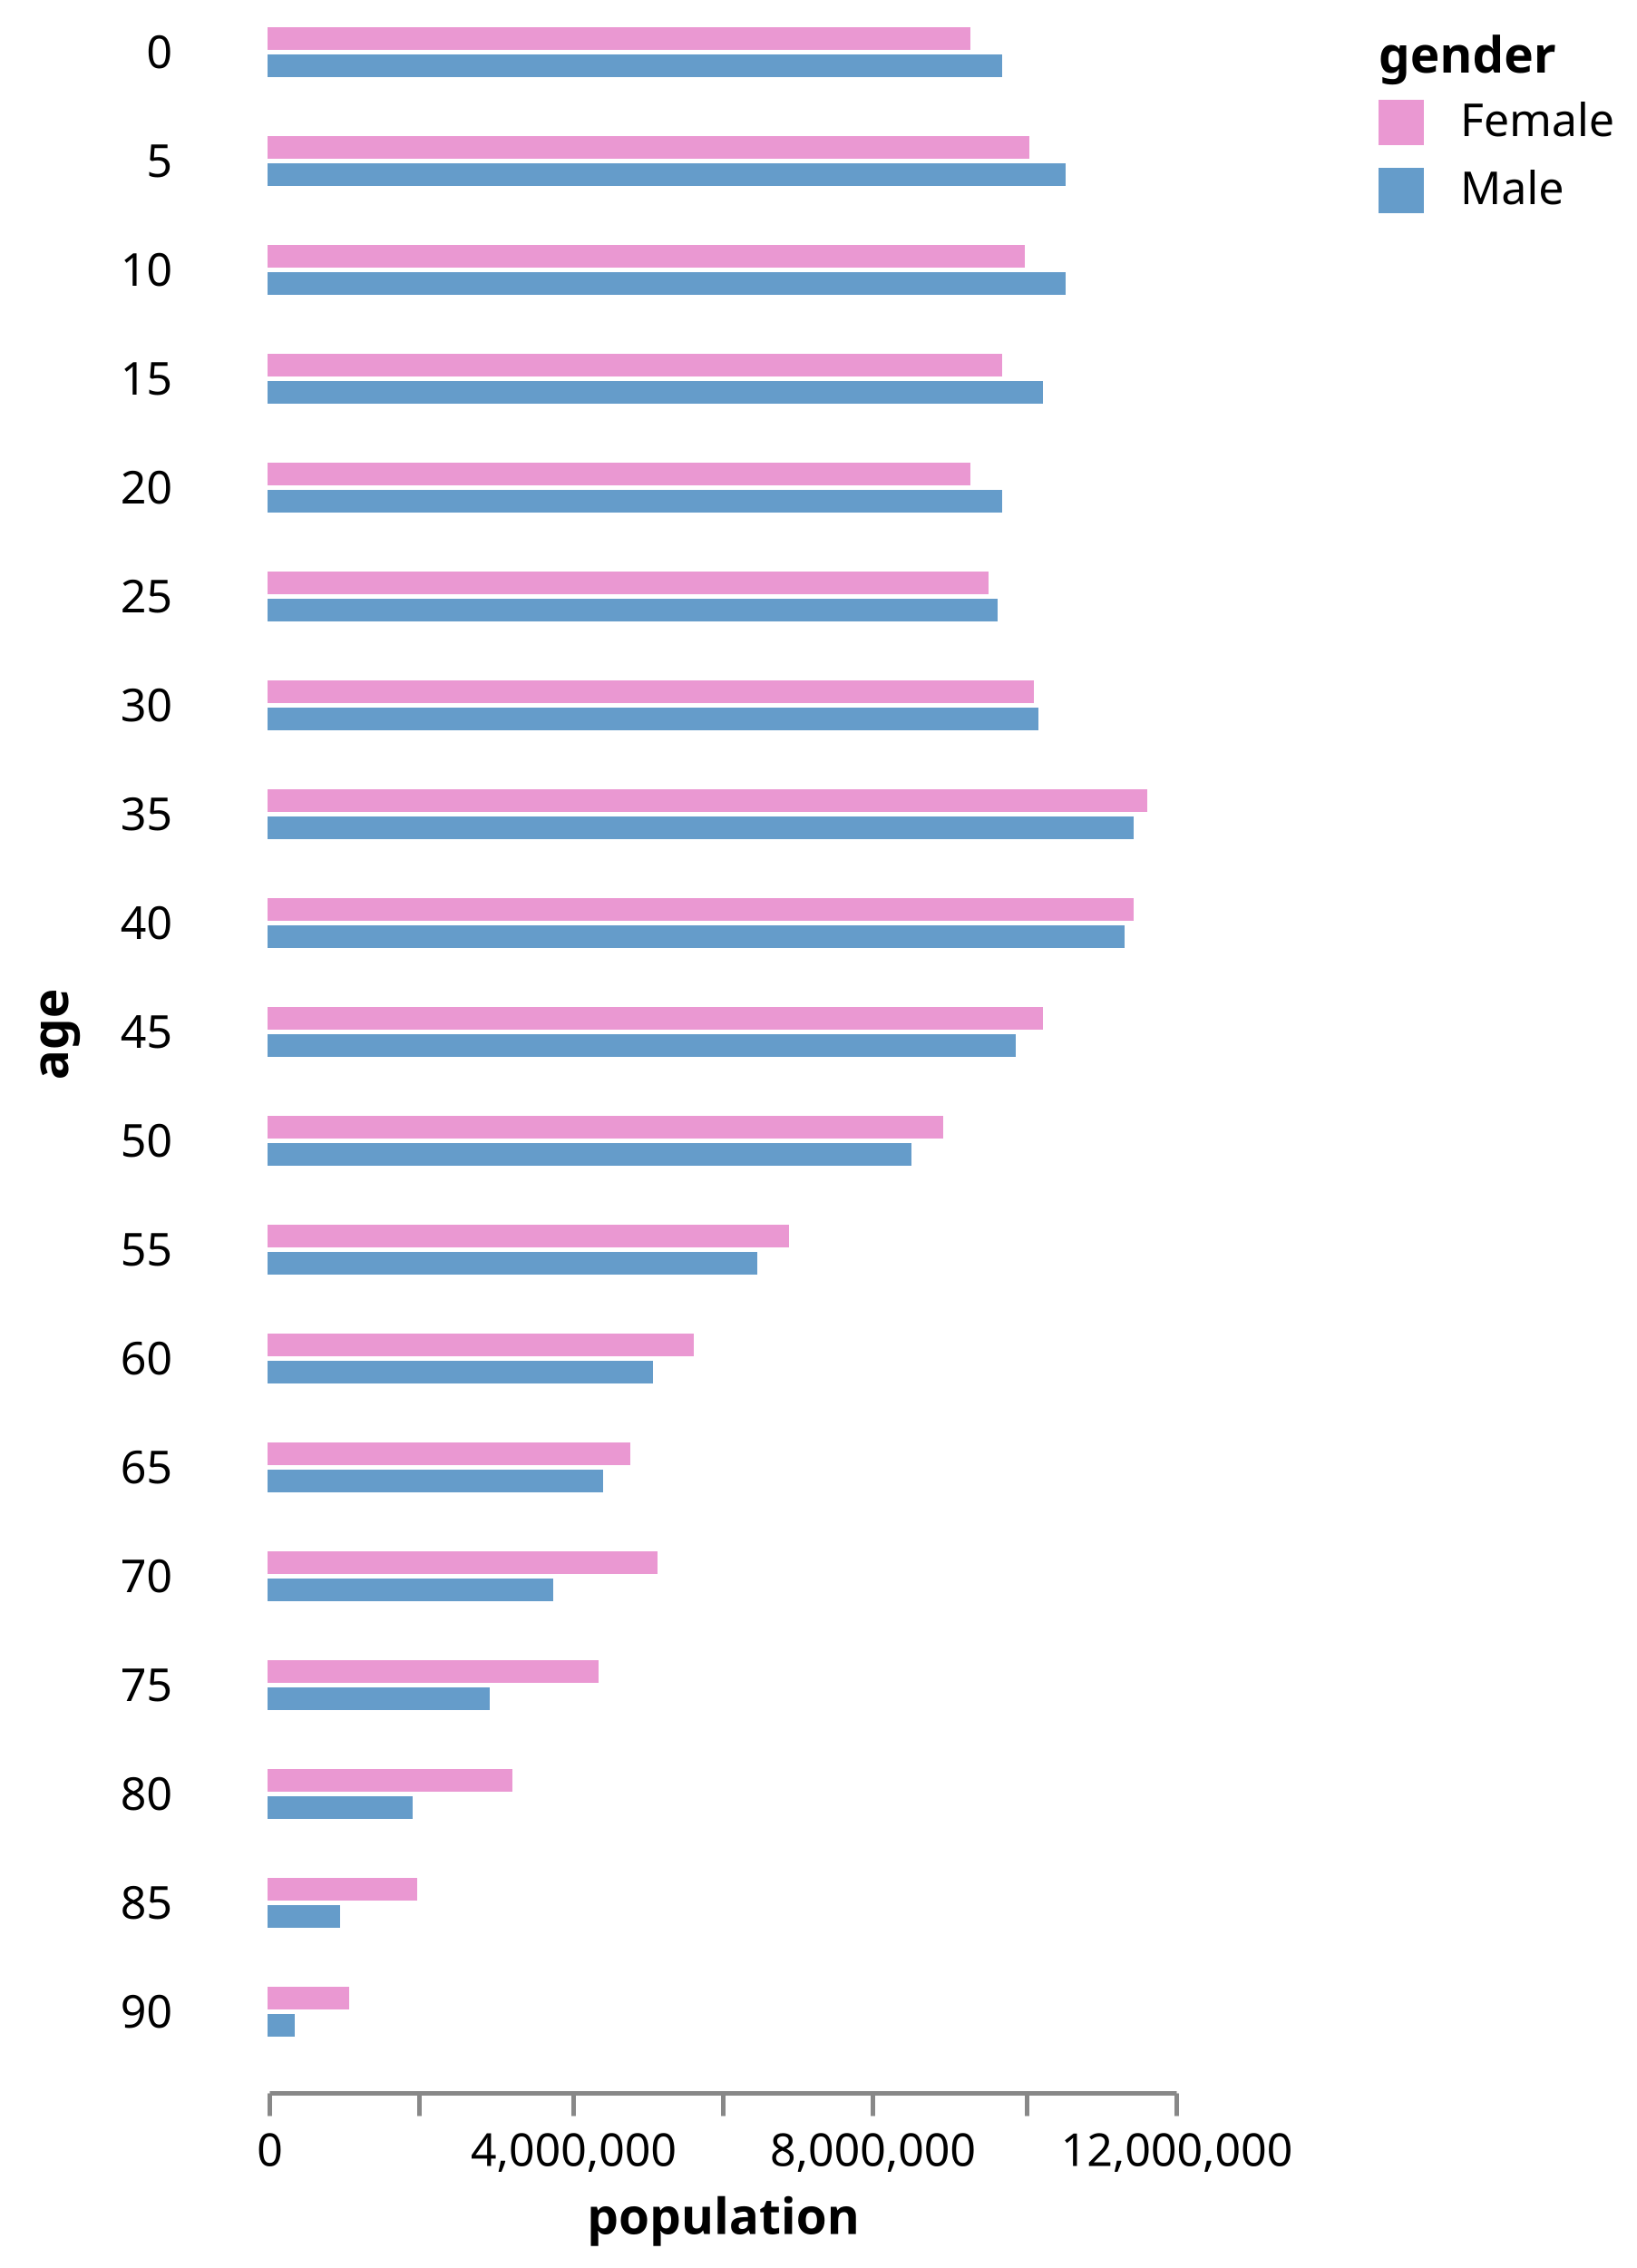
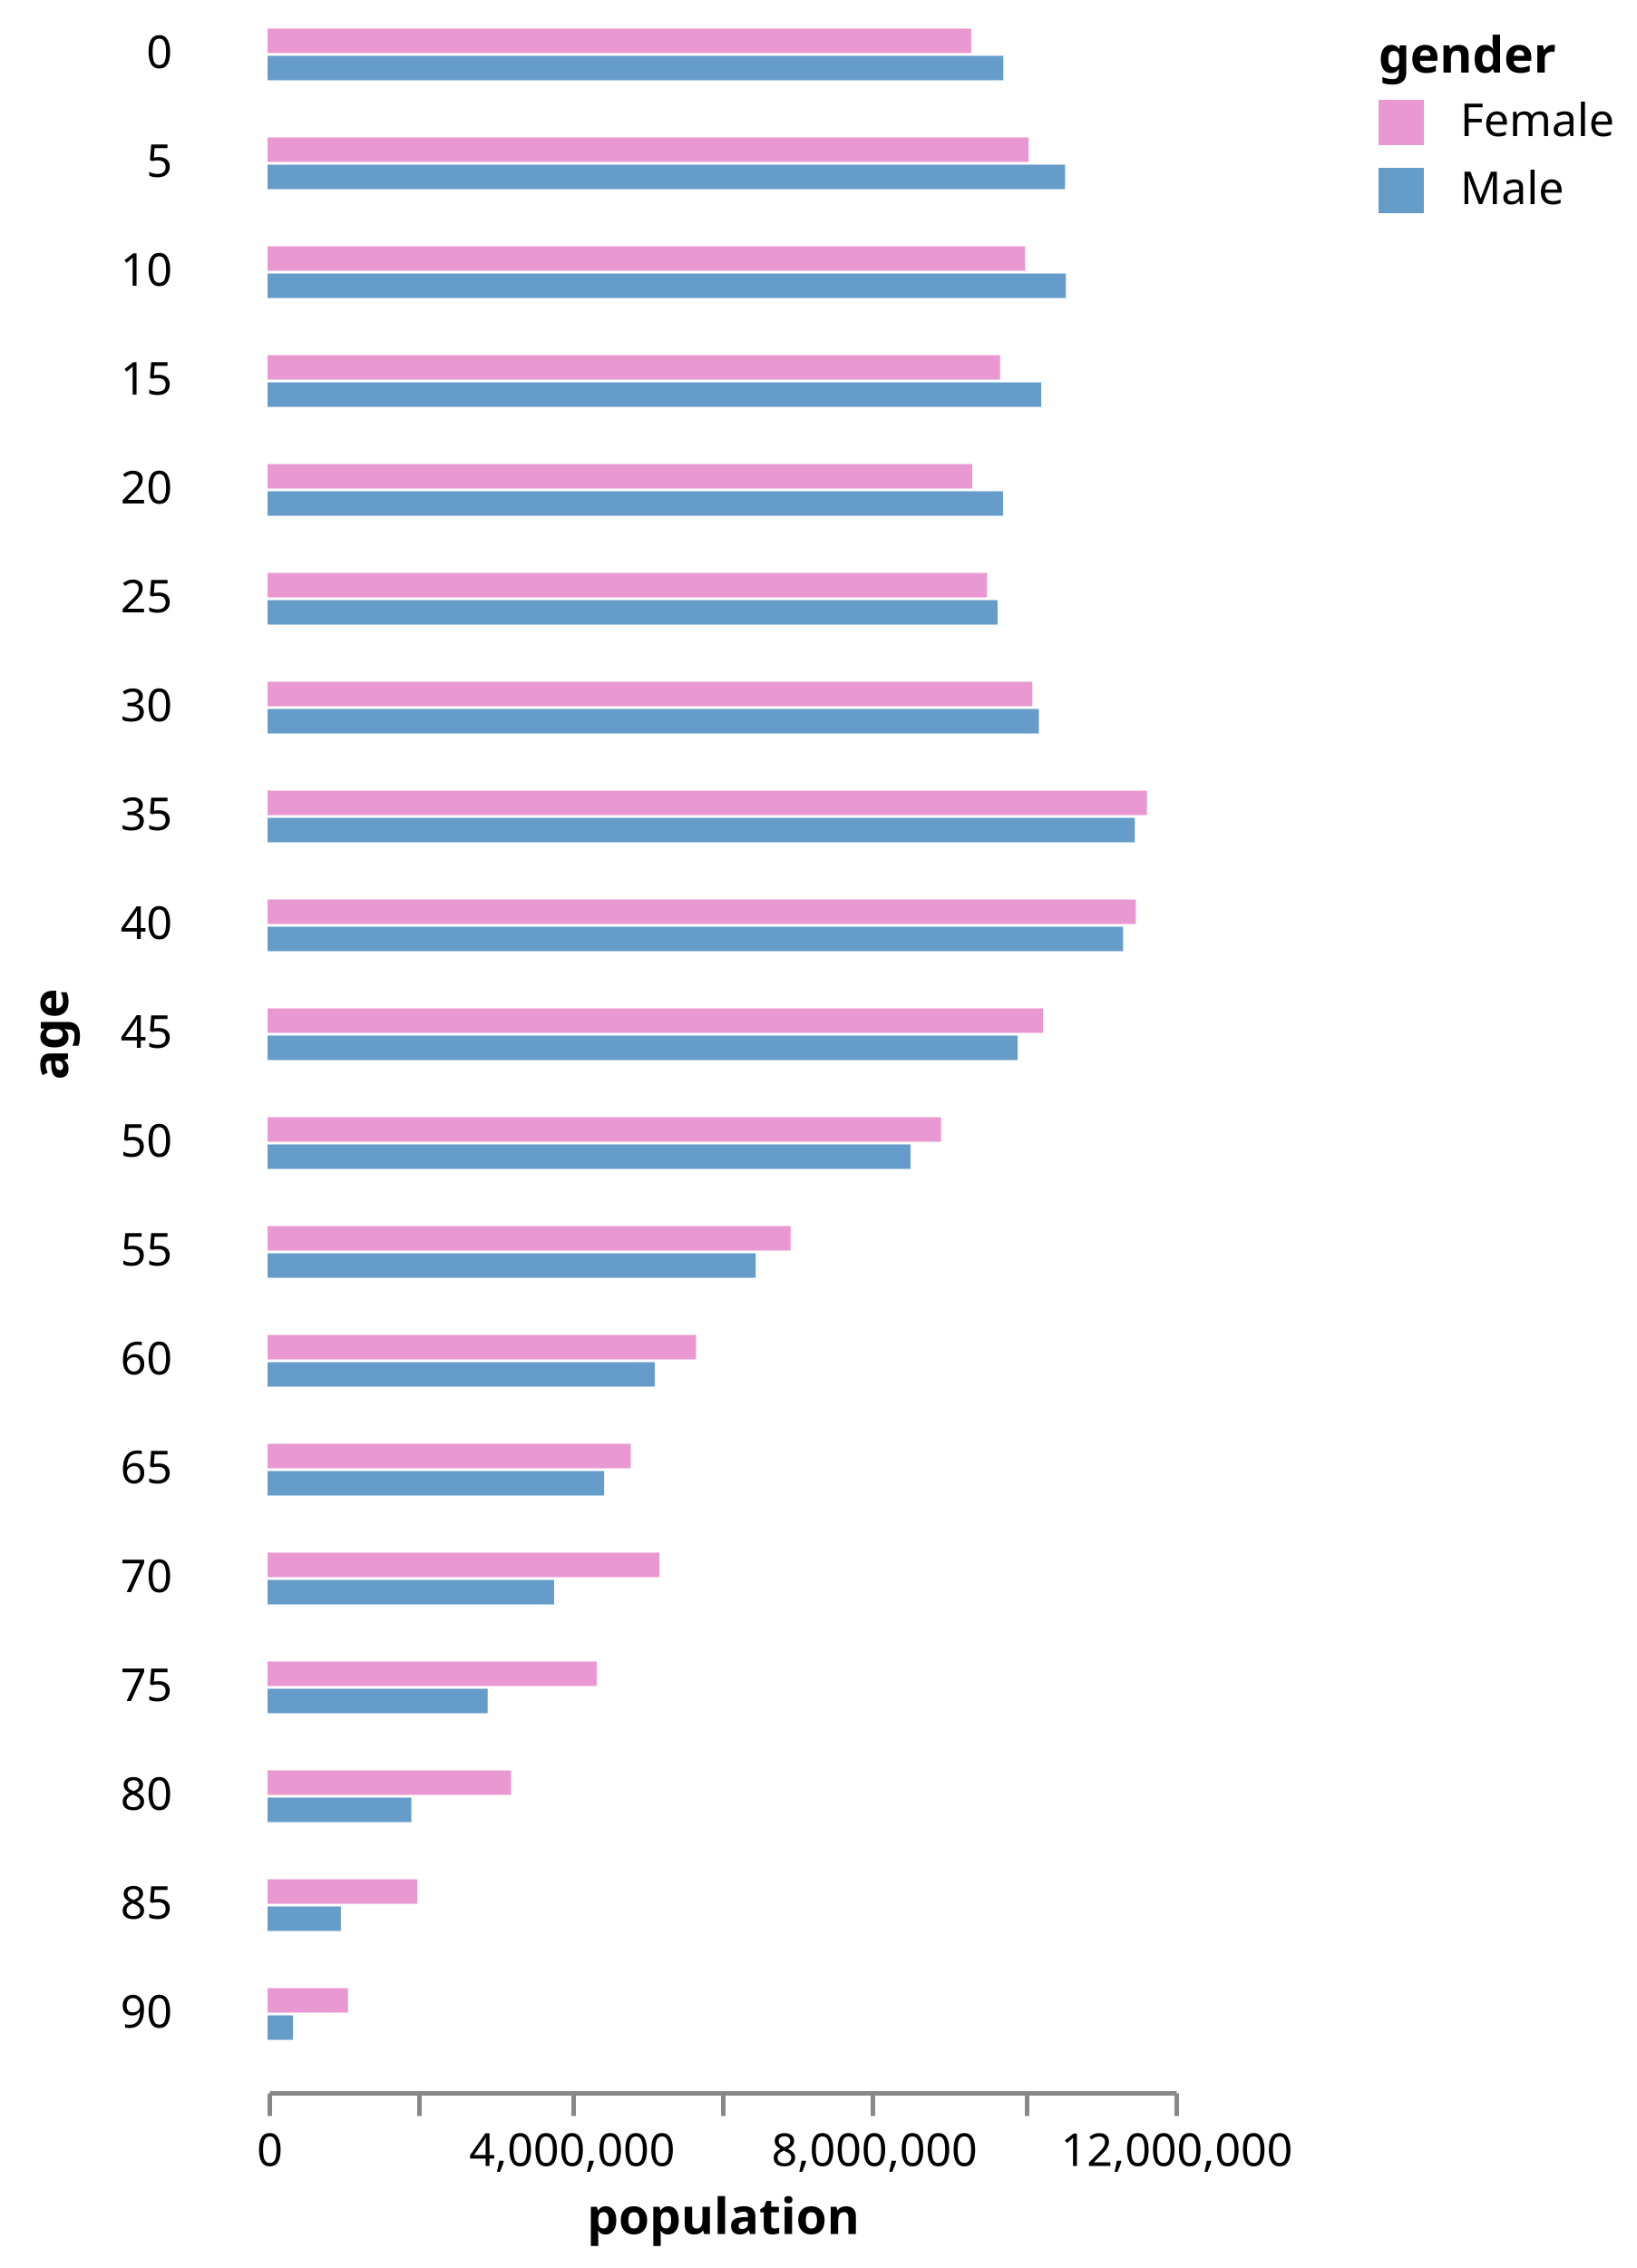
<svg xmlns="http://www.w3.org/2000/svg" class="marks" width="361" height="500" viewBox="0 0 361 500" version="1.1">
  <g transform="translate(59,6)">
    <g class="mark-group role-frame root">
      <g transform="translate(0,0)">
        <path class="background" d="M0,0h0v0h0Z" style="fill: none;" />
        <g>
          <g class="mark-group role-row-title row_title">
            <g transform="translate(-44,222)">
              <path class="background" d="M0,0h0v0h0Z" style="fill: none;" />
              <g>
                <g class="mark-text role-row-title-text">
                  <text text-anchor="middle" transform="translate(0,0) rotate(270)" style="font: bold 11px sans-serif; fill: #000;">age</text>
                </g>
              </g>
            </g>
          </g>
          <g class="mark-group role-row-header row_header">
            <g transform="translate(-11,0)">
              <path class="background" d="M0,0h0v12h0Z" style="fill: none;" />
              <g>
                <g class="mark-text role-title" style="pointer-events: none;">
                  <text text-anchor="end" transform="translate(-10,9)" style="font: normal 10px sans-serif; fill: #000; opacity: 1;">0</text>
                </g>
              </g>
            </g>
            <g transform="translate(-11,24)">
              <path class="background" d="M0,0h0v12h0Z" style="fill: none;" />
              <g>
                <g class="mark-text role-title" style="pointer-events: none;">
                  <text text-anchor="end" transform="translate(-10,9)" style="font: normal 10px sans-serif; fill: #000; opacity: 1;">5</text>
                </g>
              </g>
            </g>
            <g transform="translate(-11,48)">
              <path class="background" d="M0,0h0v12h0Z" style="fill: none;" />
              <g>
                <g class="mark-text role-title" style="pointer-events: none;">
                  <text text-anchor="end" transform="translate(-10,9)" style="font: normal 10px sans-serif; fill: #000; opacity: 1;">10</text>
                </g>
              </g>
            </g>
            <g transform="translate(-11,72)">
              <path class="background" d="M0,0h0v12h0Z" style="fill: none;" />
              <g>
                <g class="mark-text role-title" style="pointer-events: none;">
                  <text text-anchor="end" transform="translate(-10,9)" style="font: normal 10px sans-serif; fill: #000; opacity: 1;">15</text>
                </g>
              </g>
            </g>
            <g transform="translate(-11,96)">
              <path class="background" d="M0,0h0v12h0Z" style="fill: none;" />
              <g>
                <g class="mark-text role-title" style="pointer-events: none;">
                  <text text-anchor="end" transform="translate(-10,9)" style="font: normal 10px sans-serif; fill: #000; opacity: 1;">20</text>
                </g>
              </g>
            </g>
            <g transform="translate(-11,120)">
              <path class="background" d="M0,0h0v12h0Z" style="fill: none;" />
              <g>
                <g class="mark-text role-title" style="pointer-events: none;">
                  <text text-anchor="end" transform="translate(-10,9)" style="font: normal 10px sans-serif; fill: #000; opacity: 1;">25</text>
                </g>
              </g>
            </g>
            <g transform="translate(-11,144)">
              <path class="background" d="M0,0h0v12h0Z" style="fill: none;" />
              <g>
                <g class="mark-text role-title" style="pointer-events: none;">
                  <text text-anchor="end" transform="translate(-10,9)" style="font: normal 10px sans-serif; fill: #000; opacity: 1;">30</text>
                </g>
              </g>
            </g>
            <g transform="translate(-11,168)">
              <path class="background" d="M0,0h0v12h0Z" style="fill: none;" />
              <g>
                <g class="mark-text role-title" style="pointer-events: none;">
                  <text text-anchor="end" transform="translate(-10,9)" style="font: normal 10px sans-serif; fill: #000; opacity: 1;">35</text>
                </g>
              </g>
            </g>
            <g transform="translate(-11,192)">
              <path class="background" d="M0,0h0v12h0Z" style="fill: none;" />
              <g>
                <g class="mark-text role-title" style="pointer-events: none;">
                  <text text-anchor="end" transform="translate(-10,9)" style="font: normal 10px sans-serif; fill: #000; opacity: 1;">40</text>
                </g>
              </g>
            </g>
            <g transform="translate(-11,216)">
              <path class="background" d="M0,0h0v12h0Z" style="fill: none;" />
              <g>
                <g class="mark-text role-title" style="pointer-events: none;">
                  <text text-anchor="end" transform="translate(-10,9)" style="font: normal 10px sans-serif; fill: #000; opacity: 1;">45</text>
                </g>
              </g>
            </g>
            <g transform="translate(-11,240)">
              <path class="background" d="M0,0h0v12h0Z" style="fill: none;" />
              <g>
                <g class="mark-text role-title" style="pointer-events: none;">
                  <text text-anchor="end" transform="translate(-10,9)" style="font: normal 10px sans-serif; fill: #000; opacity: 1;">50</text>
                </g>
              </g>
            </g>
            <g transform="translate(-11,264)">
              <path class="background" d="M0,0h0v12h0Z" style="fill: none;" />
              <g>
                <g class="mark-text role-title" style="pointer-events: none;">
                  <text text-anchor="end" transform="translate(-10,9)" style="font: normal 10px sans-serif; fill: #000; opacity: 1;">55</text>
                </g>
              </g>
            </g>
            <g transform="translate(-11,288)">
              <path class="background" d="M0,0h0v12h0Z" style="fill: none;" />
              <g>
                <g class="mark-text role-title" style="pointer-events: none;">
                  <text text-anchor="end" transform="translate(-10,9)" style="font: normal 10px sans-serif; fill: #000; opacity: 1;">60</text>
                </g>
              </g>
            </g>
            <g transform="translate(-11,312)">
              <path class="background" d="M0,0h0v12h0Z" style="fill: none;" />
              <g>
                <g class="mark-text role-title" style="pointer-events: none;">
                  <text text-anchor="end" transform="translate(-10,9)" style="font: normal 10px sans-serif; fill: #000; opacity: 1;">65</text>
                </g>
              </g>
            </g>
            <g transform="translate(-11,336)">
              <path class="background" d="M0,0h0v12h0Z" style="fill: none;" />
              <g>
                <g class="mark-text role-title" style="pointer-events: none;">
                  <text text-anchor="end" transform="translate(-10,9)" style="font: normal 10px sans-serif; fill: #000; opacity: 1;">70</text>
                </g>
              </g>
            </g>
            <g transform="translate(-11,360)">
              <path class="background" d="M0,0h0v12h0Z" style="fill: none;" />
              <g>
                <g class="mark-text role-title" style="pointer-events: none;">
                  <text text-anchor="end" transform="translate(-10,9)" style="font: normal 10px sans-serif; fill: #000; opacity: 1;">75</text>
                </g>
              </g>
            </g>
            <g transform="translate(-11,384)">
              <path class="background" d="M0,0h0v12h0Z" style="fill: none;" />
              <g>
                <g class="mark-text role-title" style="pointer-events: none;">
                  <text text-anchor="end" transform="translate(-10,9)" style="font: normal 10px sans-serif; fill: #000; opacity: 1;">80</text>
                </g>
              </g>
            </g>
            <g transform="translate(-11,408)">
              <path class="background" d="M0,0h0v12h0Z" style="fill: none;" />
              <g>
                <g class="mark-text role-title" style="pointer-events: none;">
                  <text text-anchor="end" transform="translate(-10,9)" style="font: normal 10px sans-serif; fill: #000; opacity: 1;">85</text>
                </g>
              </g>
            </g>
            <g transform="translate(-11,432)">
              <path class="background" d="M0,0h0v12h0Z" style="fill: none;" />
              <g>
                <g class="mark-text role-title" style="pointer-events: none;">
                  <text text-anchor="end" transform="translate(-10,9)" style="font: normal 10px sans-serif; fill: #000; opacity: 1;">90</text>
                </g>
              </g>
            </g>
          </g>
          <g class="mark-group role-column-footer column_footer">
            <g transform="translate(0,455)">
              <path class="background" d="M0,0h200v0h-200Z" style="fill: none;" />
              <g>
                <g class="mark-group role-axis">
                  <g transform="translate(0.5,0.5)">
                    <path class="background" d="M0,0h0v0h0Z" style="pointer-events: none; fill: none;" />
                    <g>
                      <g class="mark-rule role-axis-tick" style="pointer-events: none;">
                        <line transform="translate(0,0)" x2="0" y2="5" style="fill: none; stroke: #888; stroke-width: 1; opacity: 1;" />
                        <line transform="translate(33,0)" x2="0" y2="5" style="fill: none; stroke: #888; stroke-width: 1; opacity: 1;" />
                        <line transform="translate(67,0)" x2="0" y2="5" style="fill: none; stroke: #888; stroke-width: 1; opacity: 1;" />
                        <line transform="translate(100,0)" x2="0" y2="5" style="fill: none; stroke: #888; stroke-width: 1; opacity: 1;" />
                        <line transform="translate(133,0)" x2="0" y2="5" style="fill: none; stroke: #888; stroke-width: 1; opacity: 1;" />
                        <line transform="translate(167,0)" x2="0" y2="5" style="fill: none; stroke: #888; stroke-width: 1; opacity: 1;" />
                        <line transform="translate(200,0)" x2="0" y2="5" style="fill: none; stroke: #888; stroke-width: 1; opacity: 1;" />
                      </g>
                      <g class="mark-text role-axis-label" style="pointer-events: none;">
                        <text text-anchor="middle" transform="translate(0,16)" style="font: 10px sans-serif; fill: #000; opacity: 1;">0</text>
-                         <text text-anchor="middle" transform="translate(33,16)" style="font: 10px sans-serif; fill: #000; opacity: 0;">2,000,000</text>
-                         <text text-anchor="middle" transform="translate(67,16)" style="font: 10px sans-serif; fill: #000; opacity: 1;">4,000,000</text>
+                         <text text-anchor="middle" transform="translate(33.33333,16)" style="font: 10px sans-serif; fill: #000; opacity: 0;">2,000,000</text>
+                         <text text-anchor="middle" transform="translate(66.66667,16)" style="font: 10px sans-serif; fill: #000; opacity: 1;">4,000,000</text>
                        <text text-anchor="middle" transform="translate(100,16)" style="font: 10px sans-serif; fill: #000; opacity: 0;">6,000,000</text>
-                         <text text-anchor="middle" transform="translate(133,16)" style="font: 10px sans-serif; fill: #000; opacity: 1;">8,000,000</text>
-                         <text text-anchor="middle" transform="translate(167,16)" style="font: 10px sans-serif; fill: #000; opacity: 0;">10,000,000</text>
+                         <text text-anchor="middle" transform="translate(133.3333,16)" style="font: 10px sans-serif; fill: #000; opacity: 1;">8,000,000</text>
+                         <text text-anchor="middle" transform="translate(166.6667,16)" style="font: 10px sans-serif; fill: #000; opacity: 0;">10,000,000</text>
                        <text text-anchor="middle" transform="translate(200,16)" style="font: 10px sans-serif; fill: #000; opacity: 1;">12,000,000</text>
                      </g>
                      <g class="mark-rule role-axis-domain" style="pointer-events: none;">
                        <line transform="translate(0,0)" x2="200" y2="0" style="fill: none; stroke: #888; stroke-width: 1; opacity: 1;" />
                      </g>
                      <g class="mark-text role-axis-title" style="pointer-events: none;">
                        <text text-anchor="middle" transform="translate(100,31)" style="font: bold 11px sans-serif; fill: #000; opacity: 1;">population</text>
                      </g>
                    </g>
                  </g>
                </g>
              </g>
            </g>
          </g>
          <g class="mark-group role-scope cell">
            <g transform="translate(0,0)">
              <path class="background" d="M0.5,0.5h200v12h-200Z" style="fill: none; stroke: transparent;" />
              <g>
                <g class="mark-rect role-mark child_marks">
-                   <path d="M0,6h162v5h-162Z" style="fill: #659CCA;" />
-                   <path d="M0,0h155v5h-155Z" style="fill: #EA98D2;" />
+                   <path d="M0,6.3h162.256v5.4h-162.256Z" style="fill: #659CCA;" />
+                   <path d="M0,0.3h155.179v5.4h-155.179Z" style="fill: #EA98D2;" />
                </g>
              </g>
            </g>
            <g transform="translate(0,24)">
              <path class="background" d="M0.5,0.5h200v12h-200Z" style="fill: none; stroke: transparent;" />
              <g>
                <g class="mark-rect role-mark child_marks">
-                   <path d="M0,6h176v5h-176Z" style="fill: #659CCA;" />
-                   <path d="M0,0h168v5h-168Z" style="fill: #EA98D2;" />
+                   <path d="M0,6.3h175.869v5.4h-175.869Z" style="fill: #659CCA;" />
+                   <path d="M0,0.3h167.826v5.4h-167.826Z" style="fill: #EA98D2;" />
                </g>
              </g>
            </g>
            <g transform="translate(0,48)">
              <path class="background" d="M0.5,0.5h200v12h-200Z" style="fill: none; stroke: transparent;" />
              <g>
                <g class="mark-rect role-mark child_marks">
-                   <path d="M0,6h176v5h-176Z" style="fill: #659CCA;" />
-                   <path d="M0,0h167v5h-167Z" style="fill: #EA98D2;" />
+                   <path d="M0,6.3h176.054v5.4h-176.054Z" style="fill: #659CCA;" />
+                   <path d="M0,0.3h167.042v5.4h-167.042Z" style="fill: #EA98D2;" />
                </g>
              </g>
            </g>
            <g transform="translate(0,72)">
              <path class="background" d="M0.5,0.5h200v12h-200Z" style="fill: none; stroke: transparent;" />
              <g>
                <g class="mark-rect role-mark child_marks">
-                   <path d="M0,6h171v5h-171Z" style="fill: #659CCA;" />
-                   <path d="M0,0h162v5h-162Z" style="fill: #EA98D2;" />
+                   <path d="M0,6.3h170.624v5.4h-170.624Z" style="fill: #659CCA;" />
+                   <path d="M0,0.3h161.544v5.4h-161.544Z" style="fill: #EA98D2;" />
                </g>
              </g>
            </g>
            <g transform="translate(0,96)">
              <path class="background" d="M0.5,0.5h200v12h-200Z" style="fill: none; stroke: transparent;" />
              <g>
                <g class="mark-rect role-mark child_marks">
-                   <path d="M0,6h162v5h-162Z" style="fill: #659CCA;" />
-                   <path d="M0,0h155v5h-155Z" style="fill: #EA98D2;" />
+                   <path d="M0,6.3h162.189v5.4h-162.189Z" style="fill: #659CCA;" />
+                   <path d="M0,0.3h155.404v5.4h-155.404Z" style="fill: #EA98D2;" />
                </g>
              </g>
            </g>
            <g transform="translate(0,120)">
              <path class="background" d="M0.5,0.5h200v12h-200Z" style="fill: none; stroke: transparent;" />
              <g>
                <g class="mark-rect role-mark child_marks">
-                   <path d="M0,6h161v5h-161Z" style="fill: #659CCA;" />
-                   <path d="M0,0h159v5h-159Z" style="fill: #EA98D2;" />
+                   <path d="M0,6.3h160.992v5.4h-160.992Z" style="fill: #659CCA;" />
+                   <path d="M0,0.3h158.642v5.4h-158.642Z" style="fill: #EA98D2;" />
                </g>
              </g>
            </g>
            <g transform="translate(0,144)">
              <path class="background" d="M0.5,0.5h200v12h-200Z" style="fill: none; stroke: transparent;" />
              <g>
                <g class="mark-rect role-mark child_marks">
-                   <path d="M0,6h170v5h-170Z" style="fill: #659CCA;" />
-                   <path d="M0,0h169v5h-169Z" style="fill: #EA98D2;" />
+                   <path d="M0,6.3h170.098v5.4h-170.098Z" style="fill: #659CCA;" />
+                   <path d="M0,0.3h168.655v5.4h-168.655Z" style="fill: #EA98D2;" />
                </g>
              </g>
            </g>
            <g transform="translate(0,168)">
              <path class="background" d="M0.5,0.5h200v12h-200Z" style="fill: none; stroke: transparent;" />
              <g>
                <g class="mark-rect role-mark child_marks">
-                   <path d="M0,6h191v5h-191Z" style="fill: #659CCA;" />
-                   <path d="M0,0h194v5h-194Z" style="fill: #EA98D2;" />
+                   <path d="M0,6.3h191.253v5.4h-191.253Z" style="fill: #659CCA;" />
+                   <path d="M0,0.3h193.927v5.4h-193.927Z" style="fill: #EA98D2;" />
                </g>
              </g>
            </g>
            <g transform="translate(0,192)">
              <path class="background" d="M0.5,0.5h200v12h-200Z" style="fill: none; stroke: transparent;" />
              <g>
                <g class="mark-rect role-mark child_marks">
-                   <path d="M0,6h189v5h-189Z" style="fill: #659CCA;" />
-                   <path d="M0,0h191v5h-191Z" style="fill: #EA98D2;" />
+                   <path d="M0,6.3h188.671v5.4h-188.671Z" style="fill: #659CCA;" />
+                   <path d="M0,0.3h191.476v5.4h-191.476Z" style="fill: #EA98D2;" />
                </g>
              </g>
            </g>
            <g transform="translate(0,216)">
              <path class="background" d="M0.5,0.5h200v12h-200Z" style="fill: none; stroke: transparent;" />
              <g>
                <g class="mark-rect role-mark child_marks">
-                   <path d="M0,6h165v5h-165Z" style="fill: #659CCA;" />
-                   <path d="M0,0h171v5h-171Z" style="fill: #EA98D2;" />
+                   <path d="M0,6.3h165.417v5.4h-165.417Z" style="fill: #659CCA;" />
+                   <path d="M0,0.3h171.021v5.4h-171.021Z" style="fill: #EA98D2;" />
                </g>
              </g>
            </g>
            <g transform="translate(0,240)">
              <path class="background" d="M0.5,0.5h200v12h-200Z" style="fill: none; stroke: transparent;" />
              <g>
                <g class="mark-rect role-mark child_marks">
-                   <path d="M0,6h142v5h-142Z" style="fill: #659CCA;" />
-                   <path d="M0,0h149v5h-149Z" style="fill: #EA98D2;" />
+                   <path d="M0,6.3h141.799v5.4h-141.799Z" style="fill: #659CCA;" />
+                   <path d="M0,0.3h148.519v5.4h-148.519Z" style="fill: #EA98D2;" />
                </g>
              </g>
            </g>
            <g transform="translate(0,264)">
              <path class="background" d="M0.5,0.5h200v12h-200Z" style="fill: none; stroke: transparent;" />
              <g>
                <g class="mark-rect role-mark child_marks">
-                   <path d="M0,6h108v5h-108Z" style="fill: #659CCA;" />
-                   <path d="M0,0h115v5h-115Z" style="fill: #EA98D2;" />
+                   <path d="M0,6.3h107.651v5.4h-107.651Z" style="fill: #659CCA;" />
+                   <path d="M0,0.3h115.354v5.4h-115.354Z" style="fill: #EA98D2;" />
                </g>
              </g>
            </g>
            <g transform="translate(0,288)">
              <path class="background" d="M0.5,0.5h200v12h-200Z" style="fill: none; stroke: transparent;" />
              <g>
                <g class="mark-rect role-mark child_marks">
-                   <path d="M0,6h85v5h-85Z" style="fill: #659CCA;" />
-                   <path d="M0,0h94v5h-94Z" style="fill: #EA98D2;" />
+                   <path d="M0,6.3h85.39v5.4h-85.39Z" style="fill: #659CCA;" />
+                   <path d="M0,0.3h94.483v5.4h-94.483Z" style="fill: #EA98D2;" />
                </g>
              </g>
            </g>
            <g transform="translate(0,312)">
              <path class="background" d="M0.5,0.5h200v12h-200Z" style="fill: none; stroke: transparent;" />
              <g>
                <g class="mark-rect role-mark child_marks">
-                   <path d="M0,6h74v5h-74Z" style="fill: #659CCA;" />
-                   <path d="M0,0h80v5h-80Z" style="fill: #EA98D2;" />
+                   <path d="M0,6.3h74.227v5.4h-74.227Z" style="fill: #659CCA;" />
+                   <path d="M0,0.3h80.08v5.4h-80.08Z" style="fill: #EA98D2;" />
                </g>
              </g>
            </g>
            <g transform="translate(0,336)">
              <path class="background" d="M0.5,0.5h200v12h-200Z" style="fill: none; stroke: transparent;" />
              <g>
                <g class="mark-rect role-mark child_marks">
-                   <path d="M0,6h63v5h-63Z" style="fill: #659CCA;" />
-                   <path d="M0,0h86v5h-86Z" style="fill: #EA98D2;" />
+                   <path d="M0,6.3h63.202v5.4h-63.202Z" style="fill: #659CCA;" />
+                   <path d="M0,0.3h86.414v5.4h-86.414Z" style="fill: #EA98D2;" />
                </g>
              </g>
            </g>
            <g transform="translate(0,360)">
              <path class="background" d="M0.5,0.5h200v12h-200Z" style="fill: none; stroke: transparent;" />
              <g>
                <g class="mark-rect role-mark child_marks">
-                   <path d="M0,6h49v5h-49Z" style="fill: #659CCA;" />
-                   <path d="M0,0h73v5h-73Z" style="fill: #EA98D2;" />
+                   <path d="M0,6.3h48.544v5.4h-48.544Z" style="fill: #659CCA;" />
+                   <path d="M0,0.3h72.594v5.4h-72.594Z" style="fill: #EA98D2;" />
                </g>
              </g>
            </g>
            <g transform="translate(0,384)">
              <path class="background" d="M0.5,0.5h200v12h-200Z" style="fill: none; stroke: transparent;" />
              <g>
                <g class="mark-rect role-mark child_marks">
-                   <path d="M0,6h32v5h-32Z" style="fill: #659CCA;" />
-                   <path d="M0,0h54v5h-54Z" style="fill: #EA98D2;" />
+                   <path d="M0,6.3h31.711v5.4h-31.711Z" style="fill: #659CCA;" />
+                   <path d="M0,0.3h53.698v5.4h-53.698Z" style="fill: #EA98D2;" />
                </g>
              </g>
            </g>
            <g transform="translate(0,408)">
              <path class="background" d="M0.5,0.5h200v12h-200Z" style="fill: none; stroke: transparent;" />
              <g>
                <g class="mark-rect role-mark child_marks">
-                   <path d="M0,6h16v5h-16Z" style="fill: #659CCA;" />
-                   <path d="M0,0h33v5h-33Z" style="fill: #EA98D2;" />
+                   <path d="M0,6.3h16.173v5.4h-16.173Z" style="fill: #659CCA;" />
+                   <path d="M0,0.3h33.019v5.4h-33.019Z" style="fill: #EA98D2;" />
                </g>
              </g>
            </g>
            <g transform="translate(0,432)">
              <path class="background" d="M0.5,0.5h200v12h-200Z" style="fill: none; stroke: transparent;" />
              <g>
                <g class="mark-rect role-mark child_marks">
-                   <path d="M0,6h6v5h-6Z" style="fill: #659CCA;" />
-                   <path d="M0,0h18v5h-18Z" style="fill: #EA98D2;" />
+                   <path d="M0,6.3h5.605v5.4h-5.605Z" style="fill: #659CCA;" />
+                   <path d="M0,0.3h17.743v5.4h-17.743Z" style="fill: #EA98D2;" />
                </g>
              </g>
            </g>
          </g>
          <g class="mark-group role-legend">
            <g transform="translate(245,0)">
              <path class="background" d="M0,0h52v41h-52Z" style="pointer-events: none; fill: none;" />
              <g>
                <g class="mark-group role-legend-entry">
                  <g transform="translate(0,16)">
                    <path class="background" d="M0,0h0v0h0Z" style="pointer-events: none; fill: none;" />
                    <g>
                      <g class="mark-symbol role-legend-symbol" style="pointer-events: none;">
                        <path transform="translate(5,5)" d="M-5,-5h10v10h-10Z" style="fill: #EA98D2; stroke-width: 1.5; opacity: 1;" />
                        <path transform="translate(5,20)" d="M-5,-5h10v10h-10Z" style="fill: #659CCA; stroke-width: 1.5; opacity: 1;" />
                      </g>
                      <g class="mark-text role-legend-label" style="pointer-events: none;">
                        <text text-anchor="start" transform="translate(18,8)" style="font: 10px sans-serif; fill: #000; opacity: 1;">Female</text>
                        <text text-anchor="start" transform="translate(18,23)" style="font: 10px sans-serif; fill: #000; opacity: 1;">Male</text>
                      </g>
                    </g>
                  </g>
                </g>
                <g class="mark-text role-legend-title" style="pointer-events: none;">
                  <text text-anchor="start" transform="translate(0,10)" style="font: bold 11px sans-serif; fill: #000; opacity: 1;">gender</text>
                </g>
              </g>
            </g>
          </g>
        </g>
      </g>
    </g>
  </g>
</svg>
